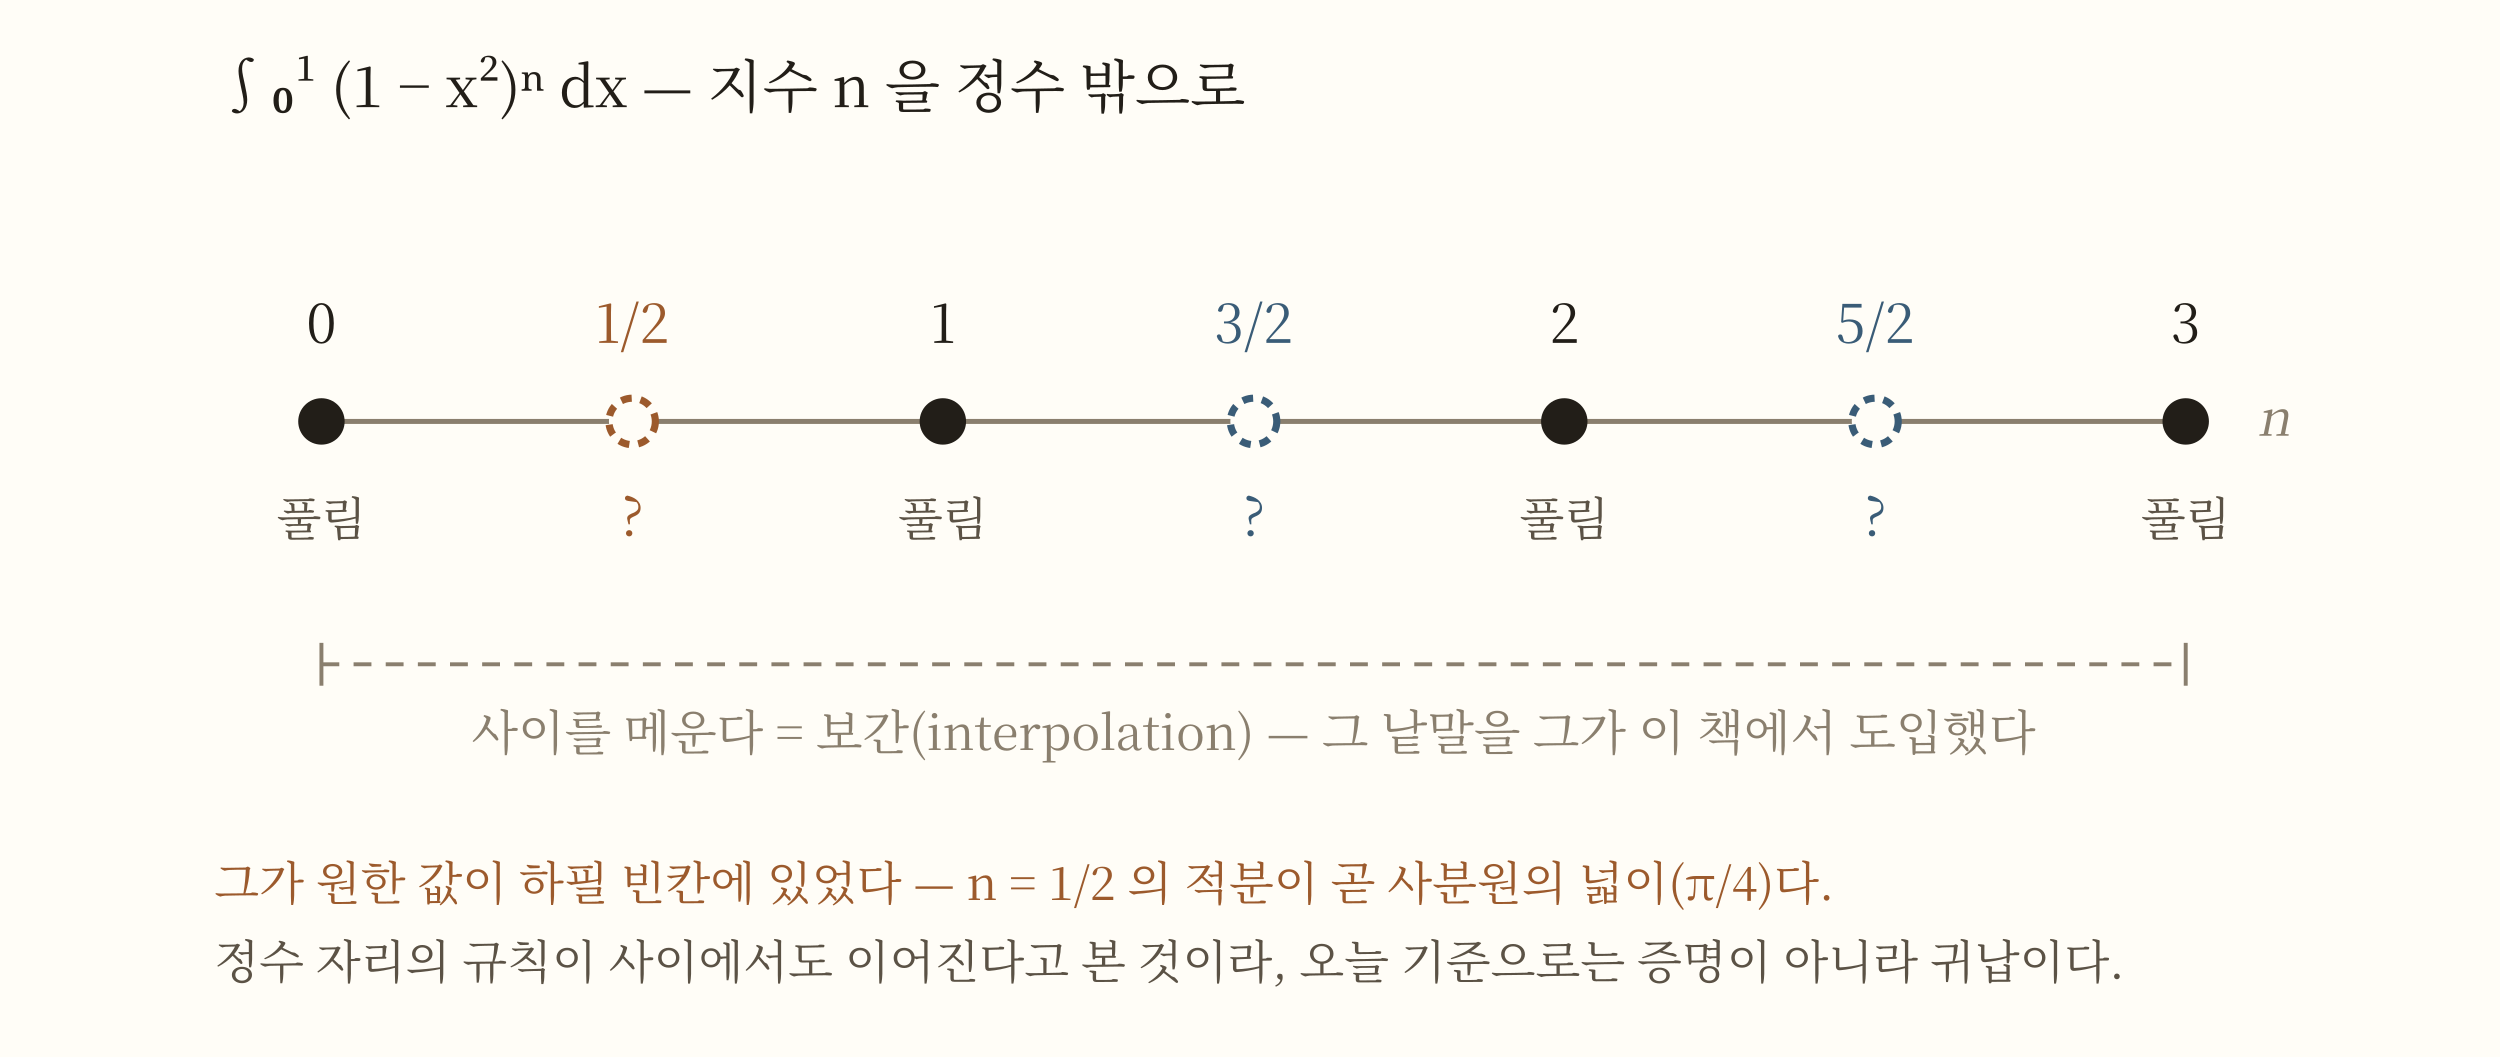
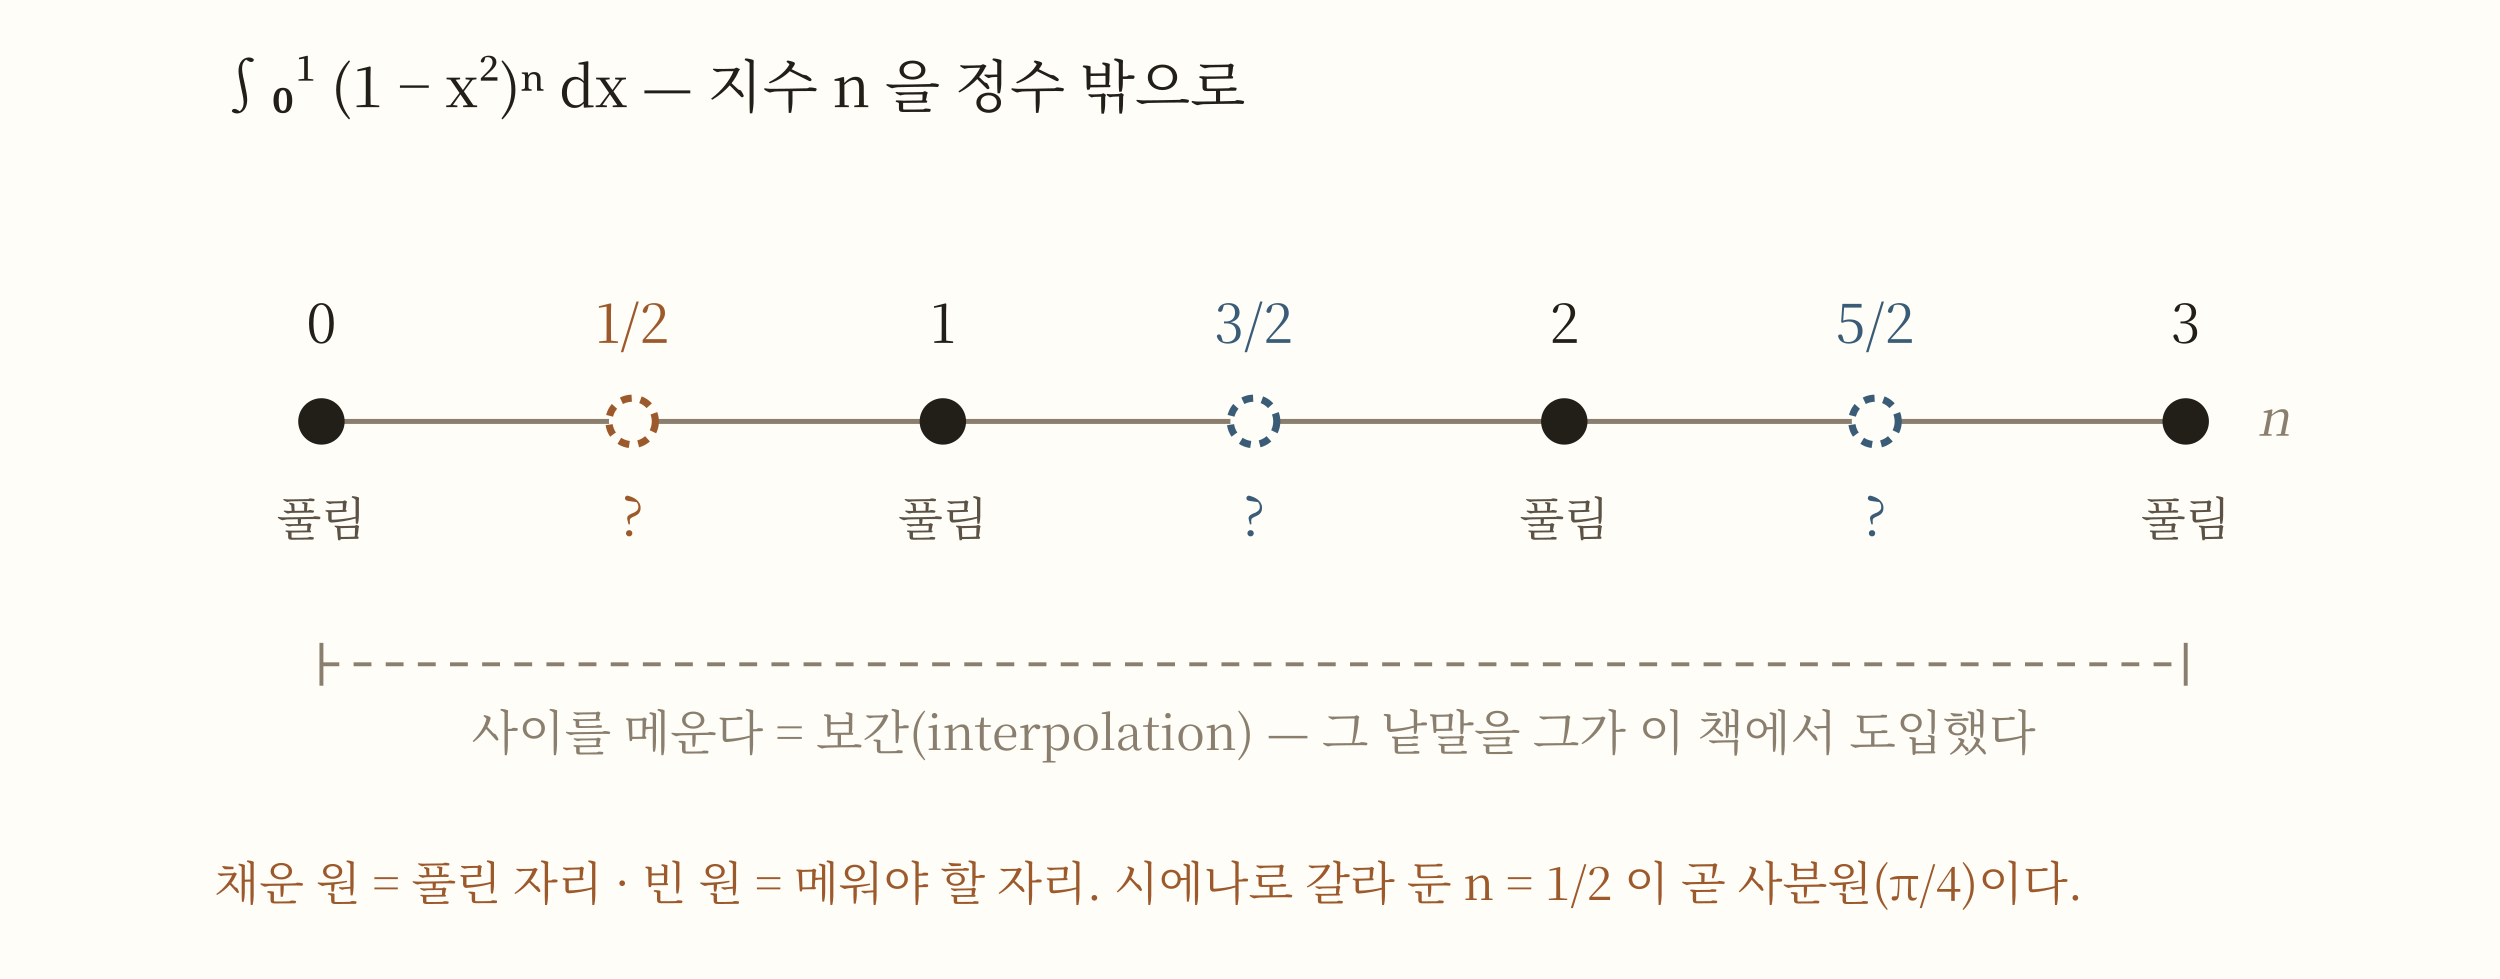
- <svg xmlns="http://www.w3.org/2000/svg" viewBox="0 0 700 296" role="img" aria-label="정수 지수는 풀려 있고 반정수 자리는 비어 있는 지수 눈금">
+ <svg xmlns="http://www.w3.org/2000/svg" viewBox="0 0 700 274" role="img" aria-label="정수 지수는 풀려 있고 반정수 자리는 비어 있는 지수 눈금">
  <style>
    text{font-family:EB Garamond, Georgia, 'Noto Serif KR', 'Noto Serif CJK KR', NanumMyeongjo, Batang, AppleMyungjo, serif;
         font-variant-numeric:lining-nums;font-feature-settings:"lnum" 1;fill:#221E18;}
    .dim{fill:#5B5245;} .blue{fill:#3A5C77;} .sien{fill:#9C5A2C;} .ax{fill:#8A7F6E;}
  </style>
-   <rect width="700" height="296" fill="#FFFDF7" />
+   <rect width="700" height="274" fill="#FFFDF7" />
  <text x="60" y="30" font-size="16">∫₀¹ (1 − x²)ⁿ dx — 지수 n 을 정수 밖으로</text>
  <line x1="90" y1="118" x2="612" y2="118" stroke="#8A7F6E" stroke-width="1.4" />
  <text x="632" y="122" font-size="14" font-style="italic" class="ax">n</text>
  <circle cx="90" cy="118" r="6.5" fill="#221E18" />
  <circle cx="264" cy="118" r="6.5" fill="#221E18" />
  <circle cx="438" cy="118" r="6.5" fill="#221E18" />
  <circle cx="612" cy="118" r="6.5" fill="#221E18" />
  <text x="90" y="96" font-size="15" text-anchor="middle">0</text>
  <text x="264" y="96" font-size="15" text-anchor="middle">1</text>
  <text x="438" y="96" font-size="15" text-anchor="middle">2</text>
  <text x="612" y="96" font-size="15" text-anchor="middle">3</text>
  <text x="90" y="150" font-size="13" text-anchor="middle" class="dim">풀림</text>
  <text x="264" y="150" font-size="13" text-anchor="middle" class="dim">풀림</text>
  <text x="438" y="150" font-size="13" text-anchor="middle" class="dim">풀림</text>
  <text x="612" y="150" font-size="13" text-anchor="middle" class="dim">풀림</text>
  <circle cx="177" cy="118" r="6.5" fill="#FFFDF7" stroke="#9C5A2C" stroke-width="2" stroke-dasharray="3 2.5" />
  <circle cx="351" cy="118" r="6.5" fill="#FFFDF7" stroke="#3A5C77" stroke-width="2" stroke-dasharray="3 2.5" />
  <circle cx="525" cy="118" r="6.5" fill="#FFFDF7" stroke="#3A5C77" stroke-width="2" stroke-dasharray="3 2.5" />
  <text x="177" y="96" font-size="15" text-anchor="middle" class="sien">1/2</text>
  <text x="351" y="96" font-size="15" text-anchor="middle" class="blue">3/2</text>
  <text x="525" y="96" font-size="15" text-anchor="middle" class="blue">5/2</text>
  <text x="177" y="150" font-size="15" text-anchor="middle" class="sien">?</text>
  <text x="351" y="150" font-size="15" text-anchor="middle" class="blue">?</text>
  <text x="525" y="150" font-size="15" text-anchor="middle" class="blue">?</text>
  <line x1="90" y1="186" x2="612" y2="186" stroke="#8A7F6E" stroke-width="1.1" stroke-dasharray="5 4" />
  <line x1="90" y1="180" x2="90" y2="192" stroke="#8A7F6E" stroke-width="1.1" />
  <line x1="612" y1="180" x2="612" y2="192" stroke="#8A7F6E" stroke-width="1.1" />
  <text x="351" y="210" font-size="13.5" text-anchor="middle" class="ax">사이를 메운다 = 보간(interpolation) — 그 낱말을 그가 이 책에서 도입했다</text>
-   <text x="60" y="252" font-size="13" class="sien">그가 원한 값이 하필 빈칸에 있었다 — n = 1/2 의 적분이 곧 사분원의 넓이(π/4)다.</text>
-   <text x="60" y="274" font-size="13" class="dim">정수 자리의 규칙이 사이에서도 이어진다고 본 것이라, 오늘 기준으로는 증명이 아니라 귀납이다.</text>
+   <text x="60" y="252" font-size="13" class="sien">채운 원 = 풀린 자리 · 빈 원 = 메워야 할 자리. 시에나로 갈라 둔 n = 1/2 이 곧 사분원(π/4)이다.</text>
</svg>
